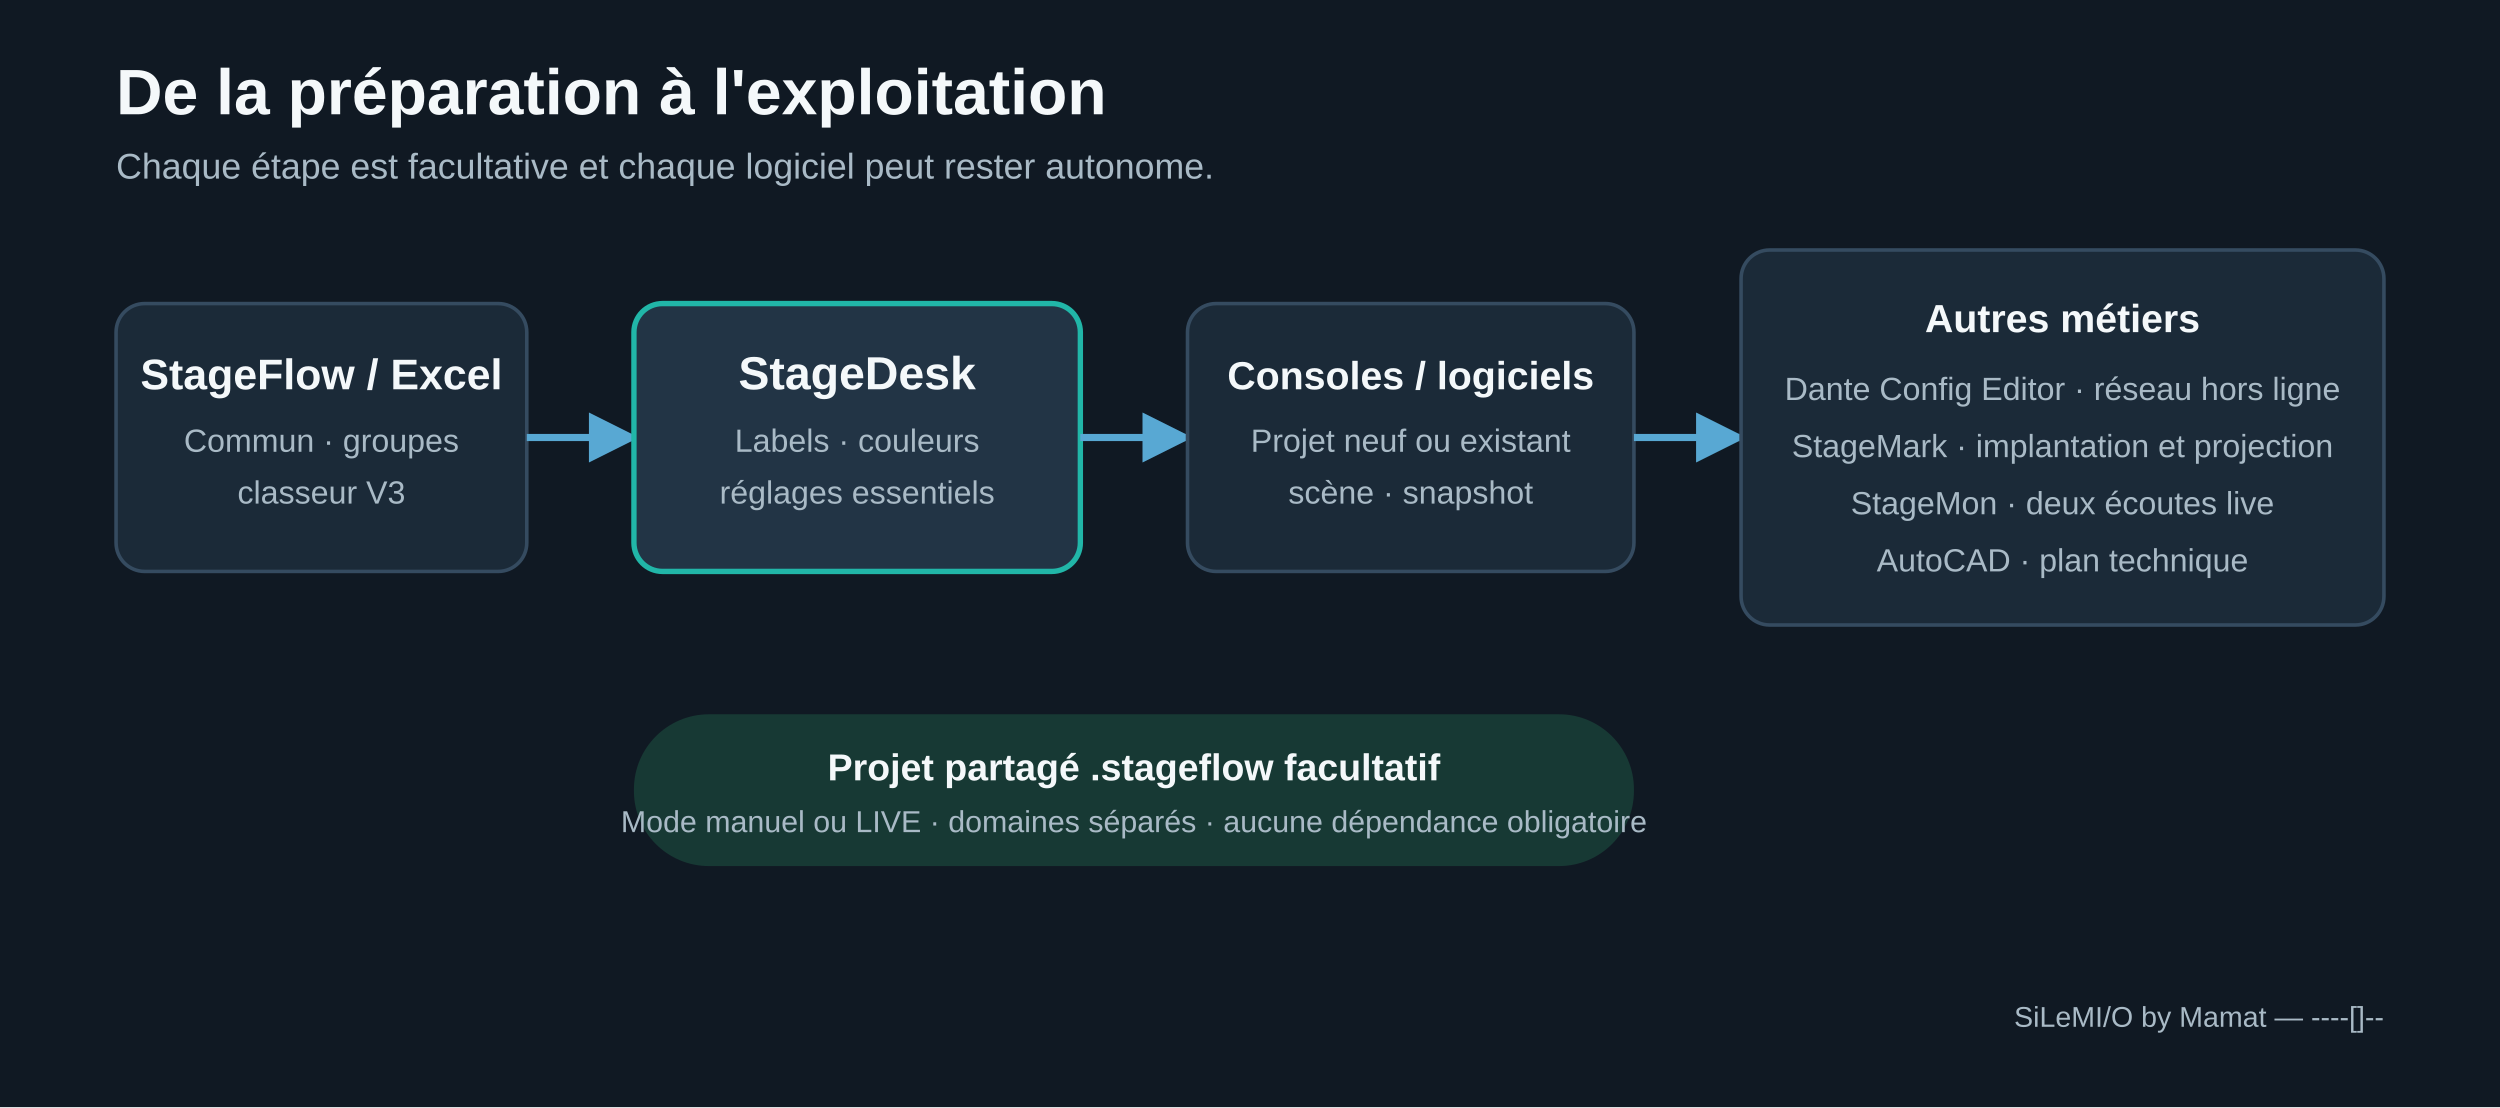
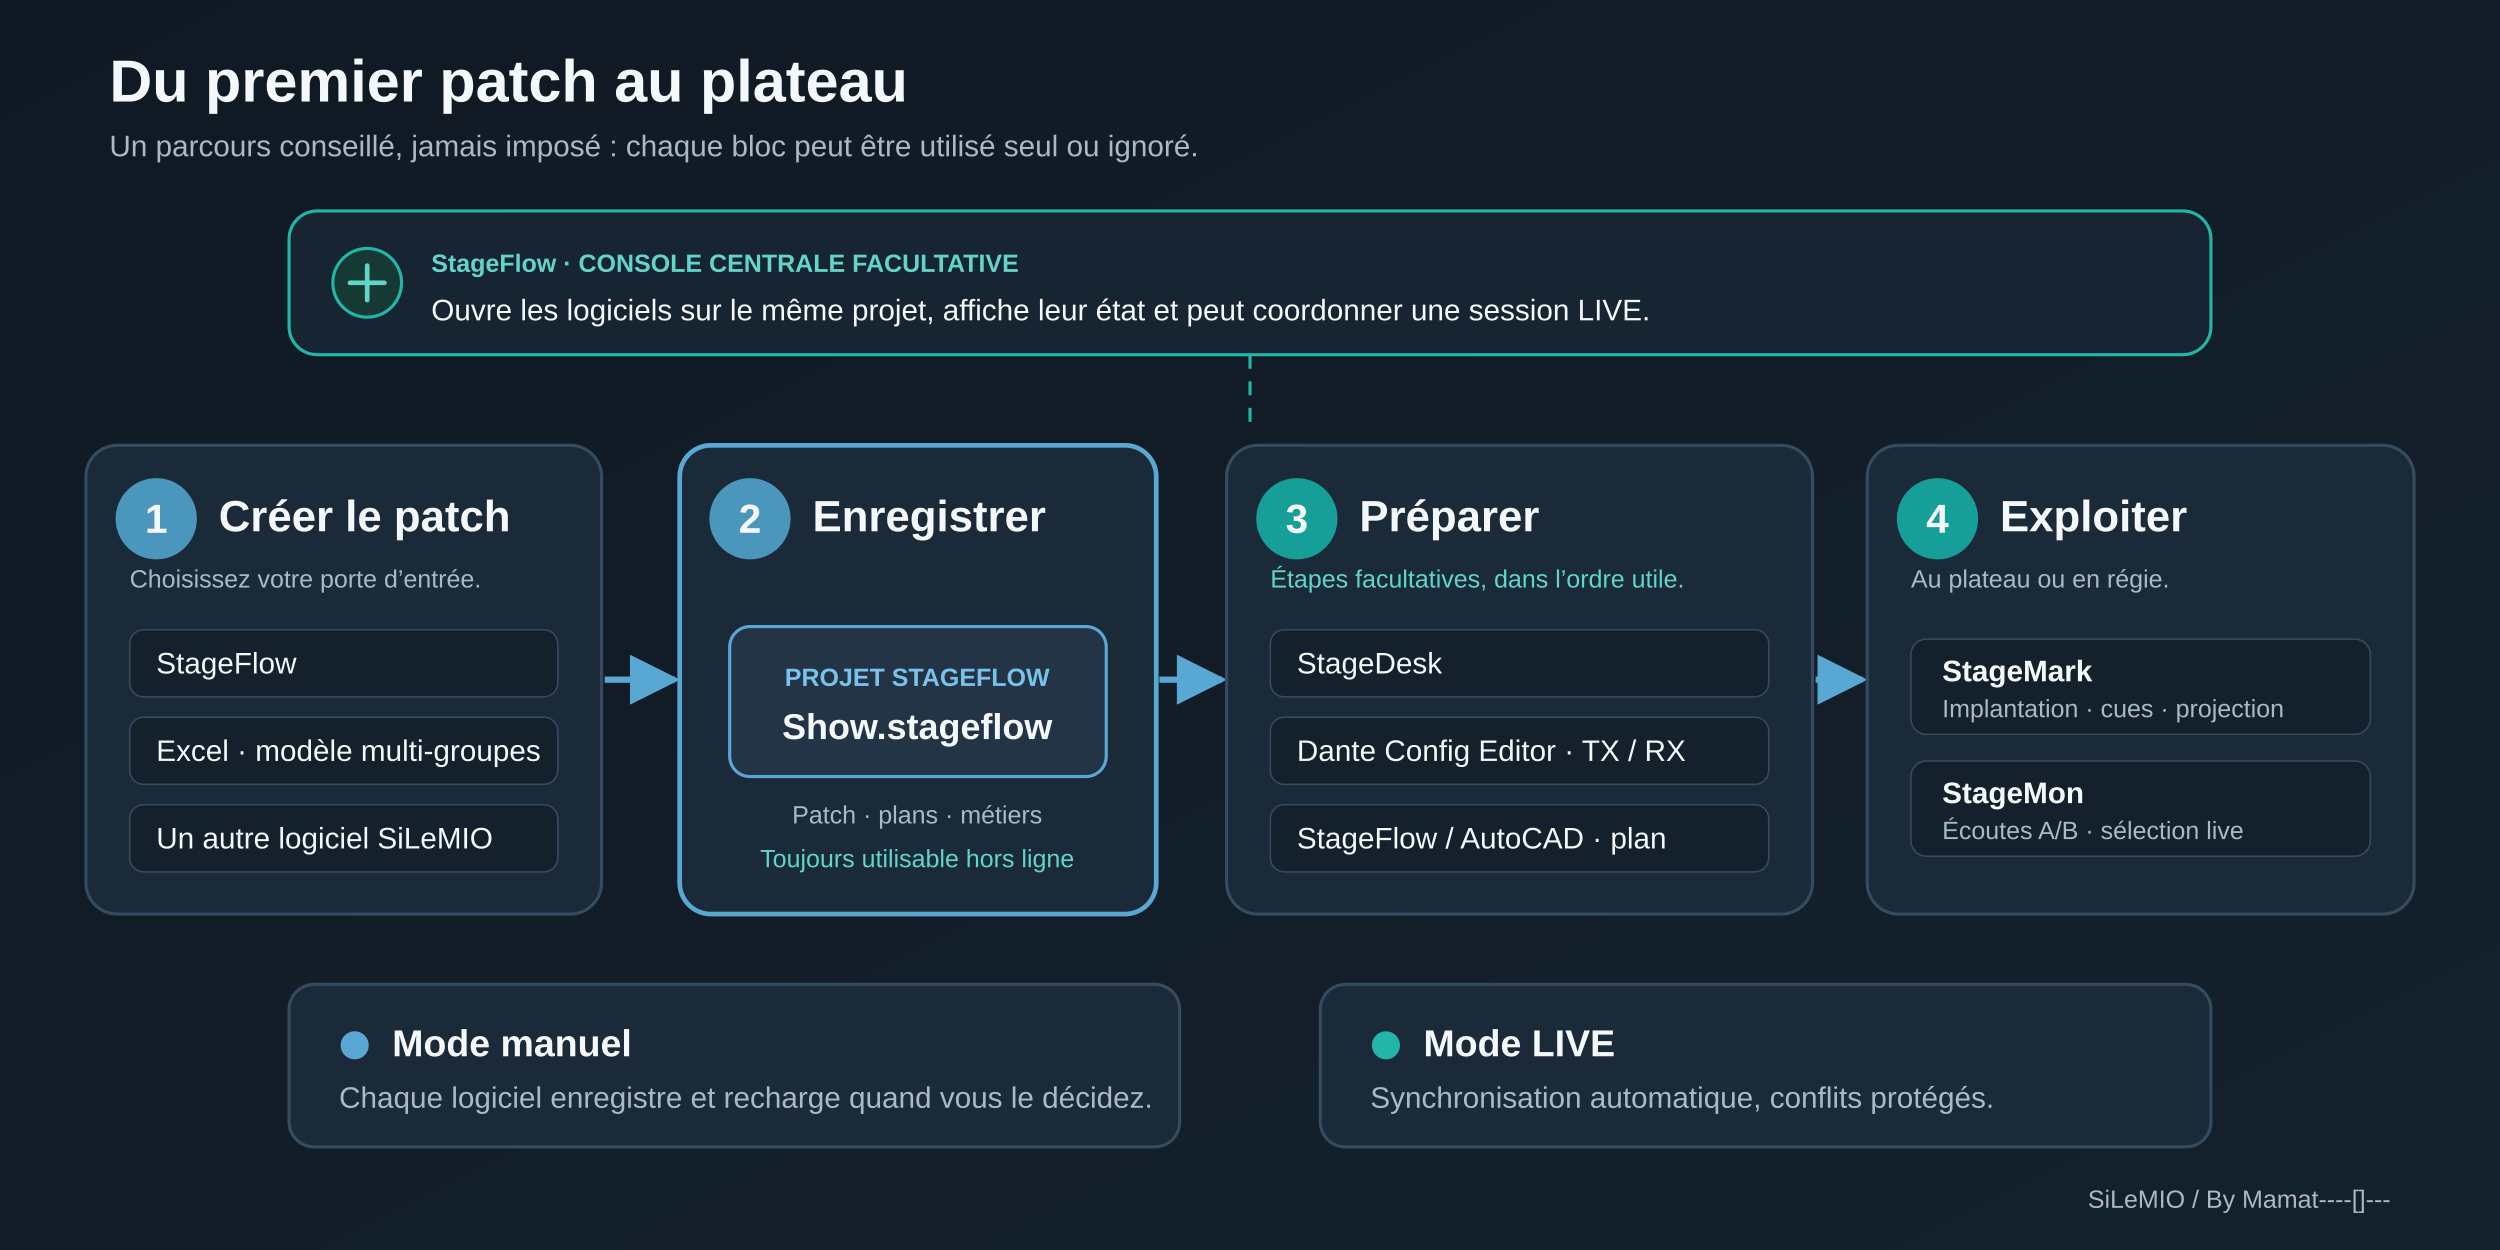
- <svg xmlns="http://www.w3.org/2000/svg" width="1400" height="620" viewBox="0 0 1400 620" role="img" aria-labelledby="title desc">
+ <svg xmlns="http://www.w3.org/2000/svg" width="1600" height="800" viewBox="0 0 1600 800" role="img" aria-labelledby="title desc">
  <defs>
-     <marker id="a" viewBox="0 0 10 10" refX="9" refY="5" markerWidth="7" markerHeight="7" orient="auto">
+     <linearGradient id="bg" x1="0" y1="0" x2="1" y2="1">
+       <stop stop-color="#101923" />
+       <stop offset="1" stop-color="#14212d" />
+     </linearGradient>
+     <marker id="arrow" viewBox="0 0 10 10" refX="9" refY="5" markerWidth="8" markerHeight="8" orient="auto">
      <path d="M0 0L10 5L0 10z" fill="#58a8d3" />
    </marker>
-     <style>text{font-family:'Segoe UI',Arial,sans-serif;fill:#f4f8fa}.muted{fill:#a9bac6}.card{fill:#1b2a38;stroke:#354b60;stroke-width:2}.arrow{stroke:#58a8d3;stroke-width:4;fill:none;marker-end:url(#a)}</style>
+     <style>
+       text{font-family:'Segoe UI',Arial,sans-serif;fill:#f4f8fa}.muted{fill:#a9bac6}.teal{fill:#62d4c9}.blue{fill:#79c3ea}
+       .small{font-size:19px}.tiny{font-size:16px}.card{fill:#1b2a38;stroke:#354b60;stroke-width:2}.inner{fill:#14212d;stroke:#354b60;stroke-width:1}
+       .flow{fill:none;stroke:#58a8d3;stroke-width:4;marker-end:url(#arrow)}.optional{fill:none;stroke:#21b6a8;stroke-width:2;stroke-dasharray:9 8}
+     </style>
  </defs>
-   <rect width="1400" height="620" fill="#101923" />
-   <text x="65" y="64" font-size="36" font-weight="600">De la préparation à l'exploitation</text>
-   <text x="65" y="100" class="muted" font-size="20">Chaque étape est facultative et chaque logiciel peut rester autonome.</text>
-   <g transform="translate(65 170)">
-     <rect width="230" height="150" rx="16" class="card" />
-     <text x="115" y="48" text-anchor="middle" font-size="24" font-weight="600">StageFlow / Excel</text>
-     <text x="115" y="83" text-anchor="middle" class="muted" font-size="18">Commun · groupes</text>
-     <text x="115" y="112" text-anchor="middle" class="muted" font-size="18">classeur V3</text>
+   <rect width="1600" height="800" fill="url(#bg)" />
+   <text x="70" y="65" font-size="38" font-weight="600">Du premier patch au plateau</text>
+   <text x="70" y="100" class="muted small">Un parcours conseillé, jamais imposé : chaque bloc peut être utilisé seul ou ignoré.</text>
+   <g>
+     <rect x="185" y="135" width="1230" height="92" rx="18" fill="#172532" stroke="#21b6a8" stroke-width="2" />
+     <circle cx="235" cy="181" r="22" fill="#173934" stroke="#21b6a8" stroke-width="2" />
+     <path d="M224 181h22M235 170v22" stroke="#62d4c9" stroke-width="3" stroke-linecap="round" />
+     <text x="276" y="174" class="teal tiny" font-weight="600">StageFlow · CONSOLE CENTRALE FACULTATIVE</text>
+     <text x="276" y="205" class="small">Ouvre les logiciels sur le même projet, affiche leur état et peut coordonner une session LIVE.</text>
  </g>
-   <path d="M295 245H355" class="arrow" />
-   <g transform="translate(355 170)">
-     <rect width="250" height="150" rx="16" fill="#223445" stroke="#21b6a8" stroke-width="3" />
-     <text x="125" y="48" text-anchor="middle" font-size="26" font-weight="600">StageDesk</text>
-     <text x="125" y="83" text-anchor="middle" class="muted" font-size="18">Labels · couleurs</text>
-     <text x="125" y="112" text-anchor="middle" class="muted" font-size="18">réglages essentiels</text>
+   <path d="M800 227V271" class="optional" />
+   <path d="M387 435H432" class="flow" />
+   <path d="M742 435H782" class="flow" />
+   <path d="M1162 435H1192" class="flow" />
+   <g transform="translate(55 285)">
+     <rect width="330" height="300" rx="20" class="card" />
+     <circle cx="45" cy="47" r="26" fill="#4b96bd" />
+     <text x="45" y="56" text-anchor="middle" font-size="26" font-weight="600">1</text>
+     <text x="85" y="55" font-size="28" font-weight="600">Créer le patch</text>
+     <text x="28" y="91" class="muted tiny">Choisissez votre porte d’entrée.</text>
+     <rect x="28" y="118" width="274" height="43" rx="9" class="inner" />
+     <text x="45" y="146" class="small">StageFlow</text>
+     <rect x="28" y="174" width="274" height="43" rx="9" class="inner" />
+     <text x="45" y="202" class="small">Excel · modèle multi-groupes</text>
+     <rect x="28" y="230" width="274" height="43" rx="9" class="inner" />
+     <text x="45" y="258" class="small">Un autre logiciel SiLeMIO</text>
  </g>
-   <path d="M605 245H665" class="arrow" />
-   <g transform="translate(665 170)">
-     <rect width="250" height="150" rx="16" class="card" />
-     <text x="125" y="48" text-anchor="middle" font-size="22" font-weight="600">Consoles / logiciels</text>
-     <text x="125" y="83" text-anchor="middle" class="muted" font-size="18">Projet neuf ou existant</text>
-     <text x="125" y="112" text-anchor="middle" class="muted" font-size="18">scène · snapshot</text>
+   <g transform="translate(435 285)">
+     <rect width="305" height="300" rx="20" fill="#1b2a38" stroke="#58a8d3" stroke-width="3" />
+     <circle cx="45" cy="47" r="26" fill="#4b96bd" />
+     <text x="45" y="56" text-anchor="middle" font-size="26" font-weight="600">2</text>
+     <text x="85" y="55" font-size="28" font-weight="600">Enregistrer</text>
+     <rect x="32" y="116" width="241" height="96" rx="13" fill="#223445" stroke="#58a8d3" stroke-width="2" />
+     <text x="152" y="154" text-anchor="middle" class="blue tiny" font-weight="600">PROJET STAGEFLOW</text>
+     <text x="152" y="188" text-anchor="middle" font-size="23" font-weight="600">Show.stageflow</text>
+     <text x="152" y="242" text-anchor="middle" class="muted tiny">Patch · plans · métiers</text>
+     <text x="152" y="270" text-anchor="middle" class="teal tiny">Toujours utilisable hors ligne</text>
  </g>
-   <path d="M915 245H975" class="arrow" />
-   <g transform="translate(975 140)">
-     <rect width="360" height="210" rx="16" class="card" />
-     <text x="180" y="46" text-anchor="middle" font-size="22" font-weight="600">Autres métiers</text>
-     <text x="180" y="84" text-anchor="middle" class="muted" font-size="18">Dante Config Editor · réseau hors ligne</text>
-     <text x="180" y="116" text-anchor="middle" class="muted" font-size="18">StageMark · implantation et projection</text>
-     <text x="180" y="148" text-anchor="middle" class="muted" font-size="18">StageMon · deux écoutes live</text>
-     <text x="180" y="180" text-anchor="middle" class="muted" font-size="18">AutoCAD · plan technique</text>
+   <g transform="translate(785 285)">
+     <rect width="375" height="300" rx="20" class="card" />
+     <circle cx="45" cy="47" r="26" fill="#159f98" />
+     <text x="45" y="56" text-anchor="middle" font-size="26" font-weight="600">3</text>
+     <text x="85" y="55" font-size="28" font-weight="600">Préparer</text>
+     <text x="28" y="91" class="teal tiny">Étapes facultatives, dans l’ordre utile.</text>
+     <rect x="28" y="118" width="319" height="43" rx="9" class="inner" />
+     <text x="45" y="146" class="small">StageDesk</text>
+     <rect x="28" y="174" width="319" height="43" rx="9" class="inner" />
+     <text x="45" y="202" class="small">Dante Config Editor · TX / RX</text>
+     <rect x="28" y="230" width="319" height="43" rx="9" class="inner" />
+     <text x="45" y="258" class="small">StageFlow / AutoCAD · plan</text>
  </g>
-   <rect x="355" y="400" width="560" height="85" rx="42" fill="#173934" />
-   <text x="635" y="437" text-anchor="middle" fill="#62d4c9" font-size="21" font-weight="600">Projet partagé .stageflow facultatif</text>
-   <text x="635" y="466" text-anchor="middle" class="muted" font-size="17">Mode manuel ou LIVE · domaines séparés · aucune dépendance obligatoire</text>
-   <text x="1335" y="575" text-anchor="end" class="muted" font-size="16">SiLeMI/O by Mamat — ----[]--</text>
+   <g transform="translate(1195 285)">
+     <rect width="350" height="300" rx="20" class="card" />
+     <circle cx="45" cy="47" r="26" fill="#159f98" />
+     <text x="45" y="56" text-anchor="middle" font-size="26" font-weight="600">4</text>
+     <text x="85" y="55" font-size="28" font-weight="600">Exploiter</text>
+     <text x="28" y="91" class="muted tiny">Au plateau ou en régie.</text>
+     <rect x="28" y="124" width="294" height="61" rx="10" class="inner" />
+     <text x="48" y="151" class="small" font-weight="600">StageMark</text>
+     <text x="48" y="174" class="muted tiny">Implantation · cues · projection</text>
+     <rect x="28" y="202" width="294" height="61" rx="10" class="inner" />
+     <text x="48" y="229" class="small" font-weight="600">StageMon</text>
+     <text x="48" y="252" class="muted tiny">Écoutes A/B · sélection live</text>
+   </g>
+   <g transform="translate(185 630)">
+     <rect width="570" height="104" rx="16" class="card" />
+     <circle cx="42" cy="39" r="9" fill="#58a8d3" />
+     <text x="66" y="46" font-size="24" font-weight="600">Mode manuel</text>
+     <text x="32" y="79" class="muted small">Chaque logiciel enregistre et recharge quand vous le décidez.</text>
+   </g>
+   <g transform="translate(845 630)">
+     <rect width="570" height="104" rx="16" class="card" />
+     <circle cx="42" cy="39" r="9" fill="#21b6a8" />
+     <text x="66" y="46" font-size="24" font-weight="600">Mode LIVE</text>
+     <text x="32" y="79" class="muted small">Synchronisation automatique, conflits protégés.</text>
+   </g>
+   <text x="1530" y="773" text-anchor="end" class="muted tiny">SiLeMIO / By Mamat----[]---</text>
</svg>
